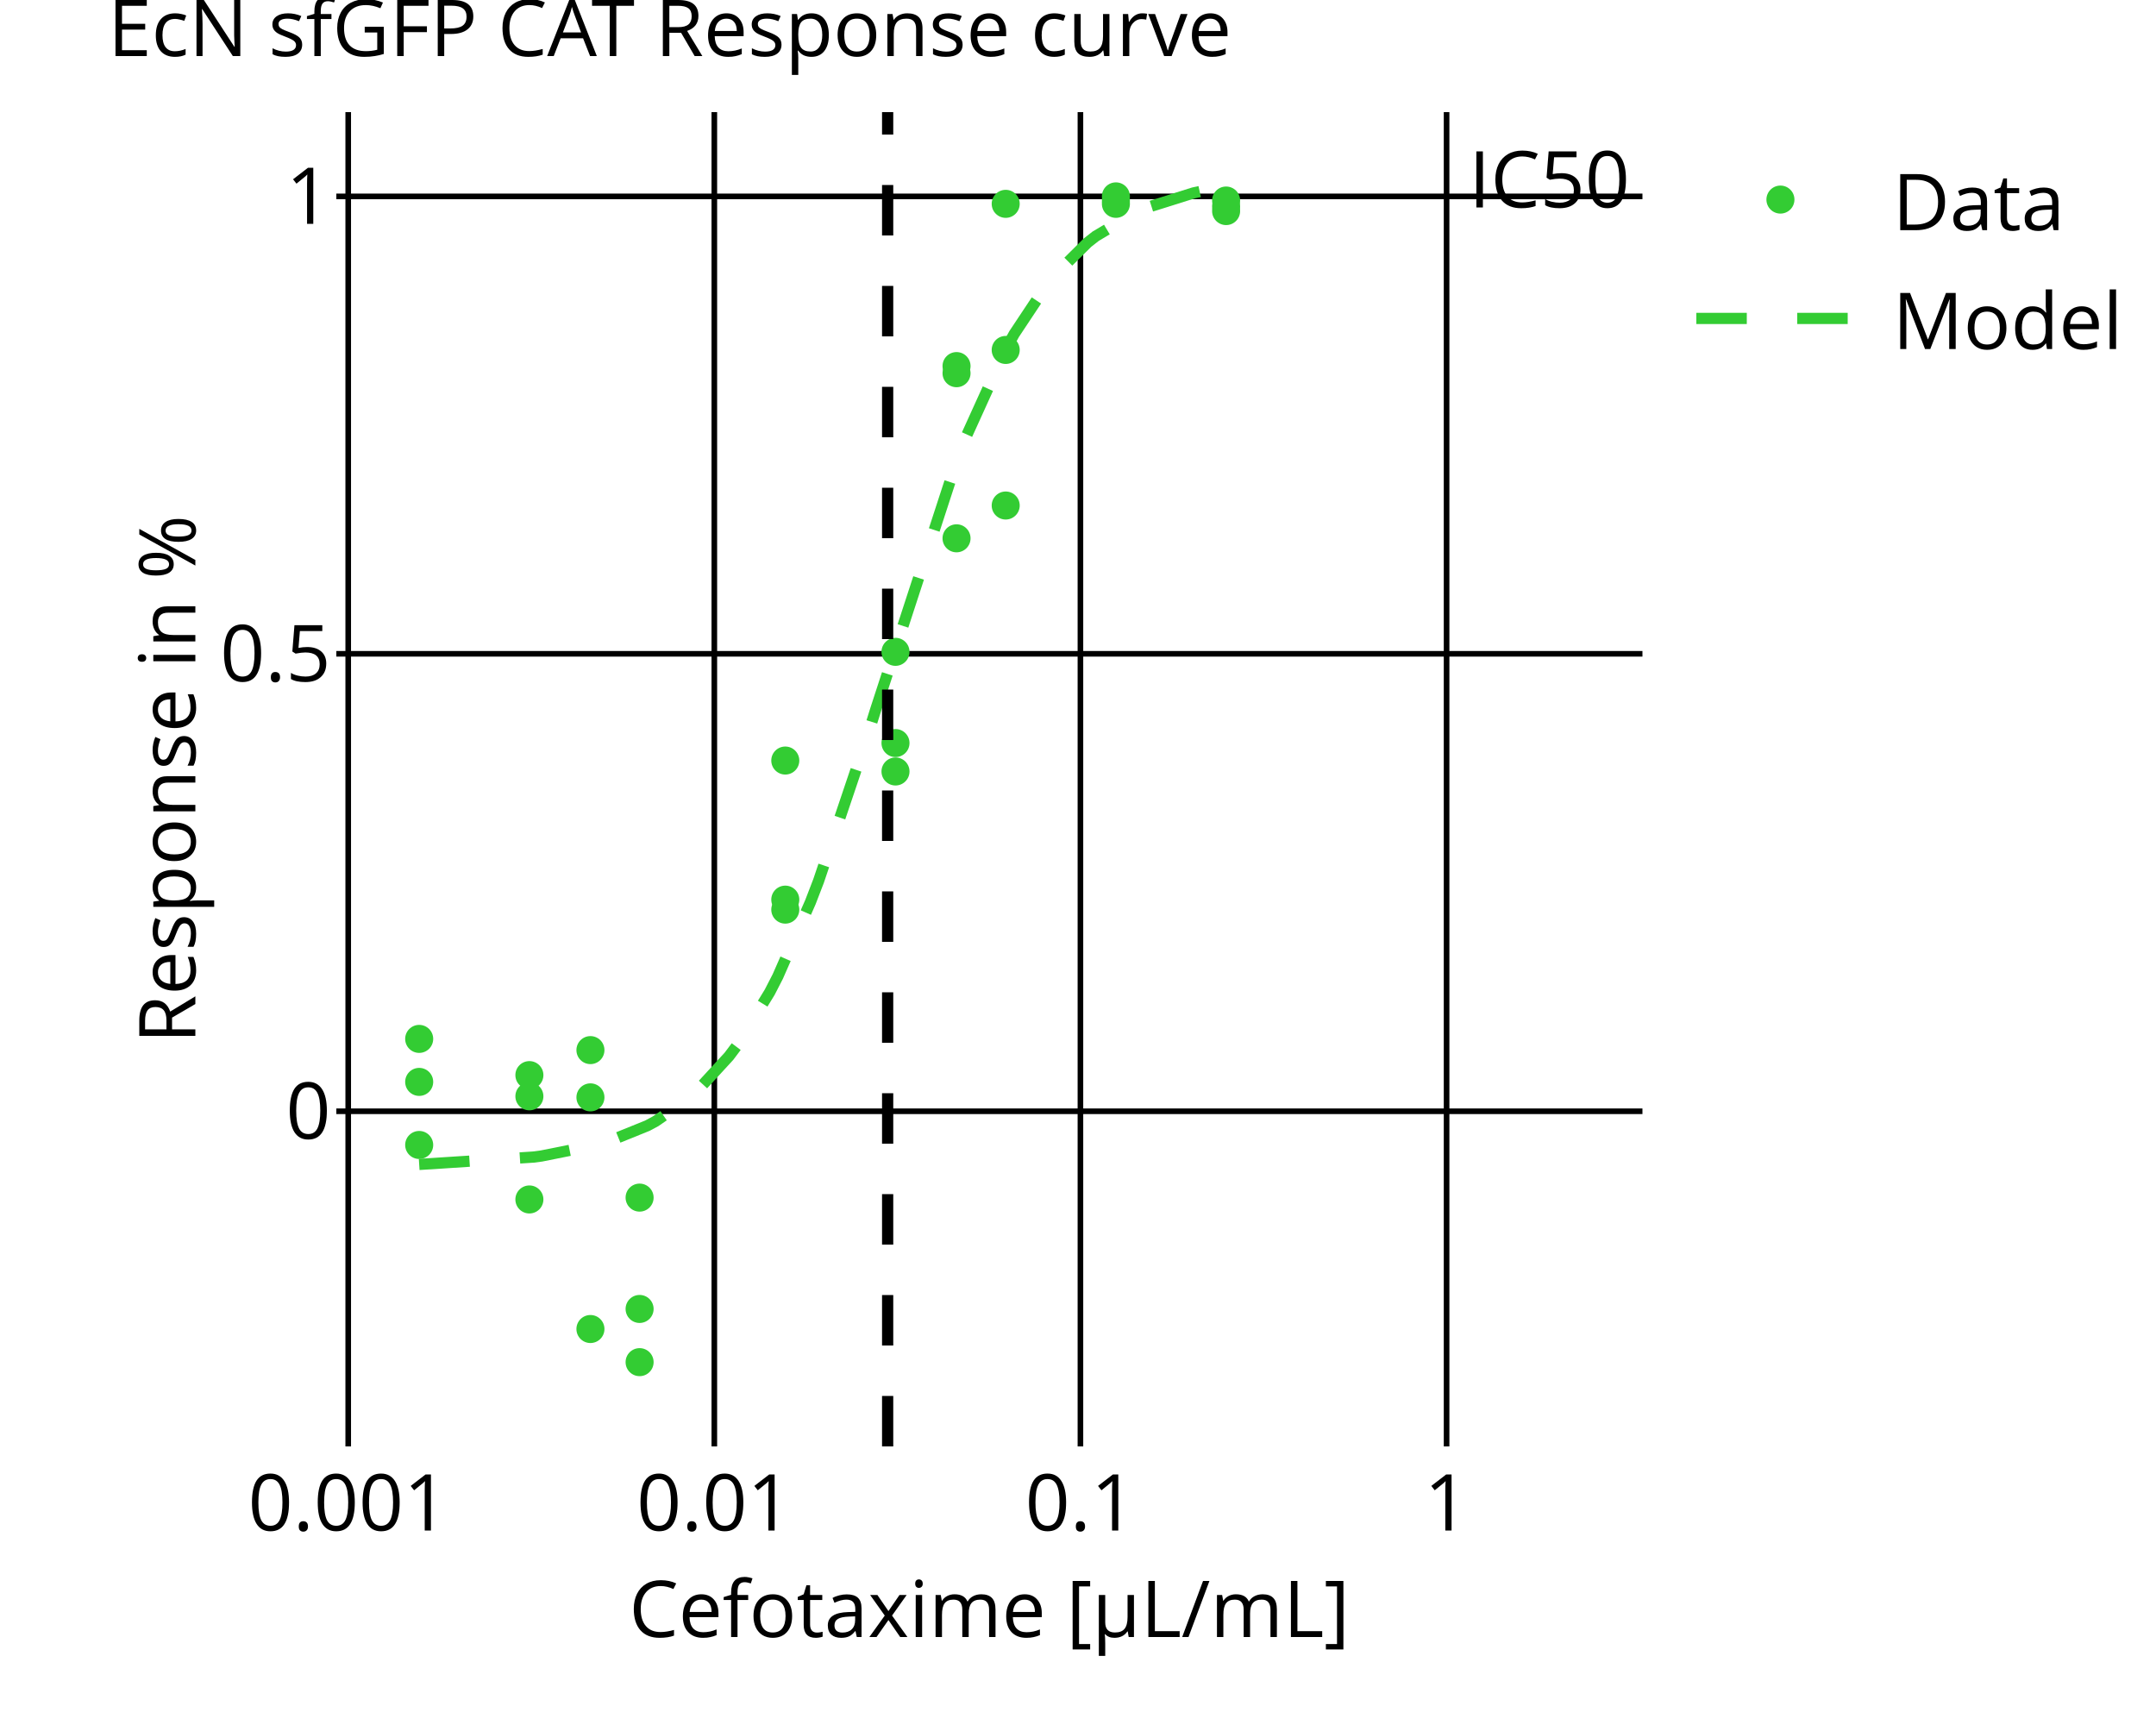
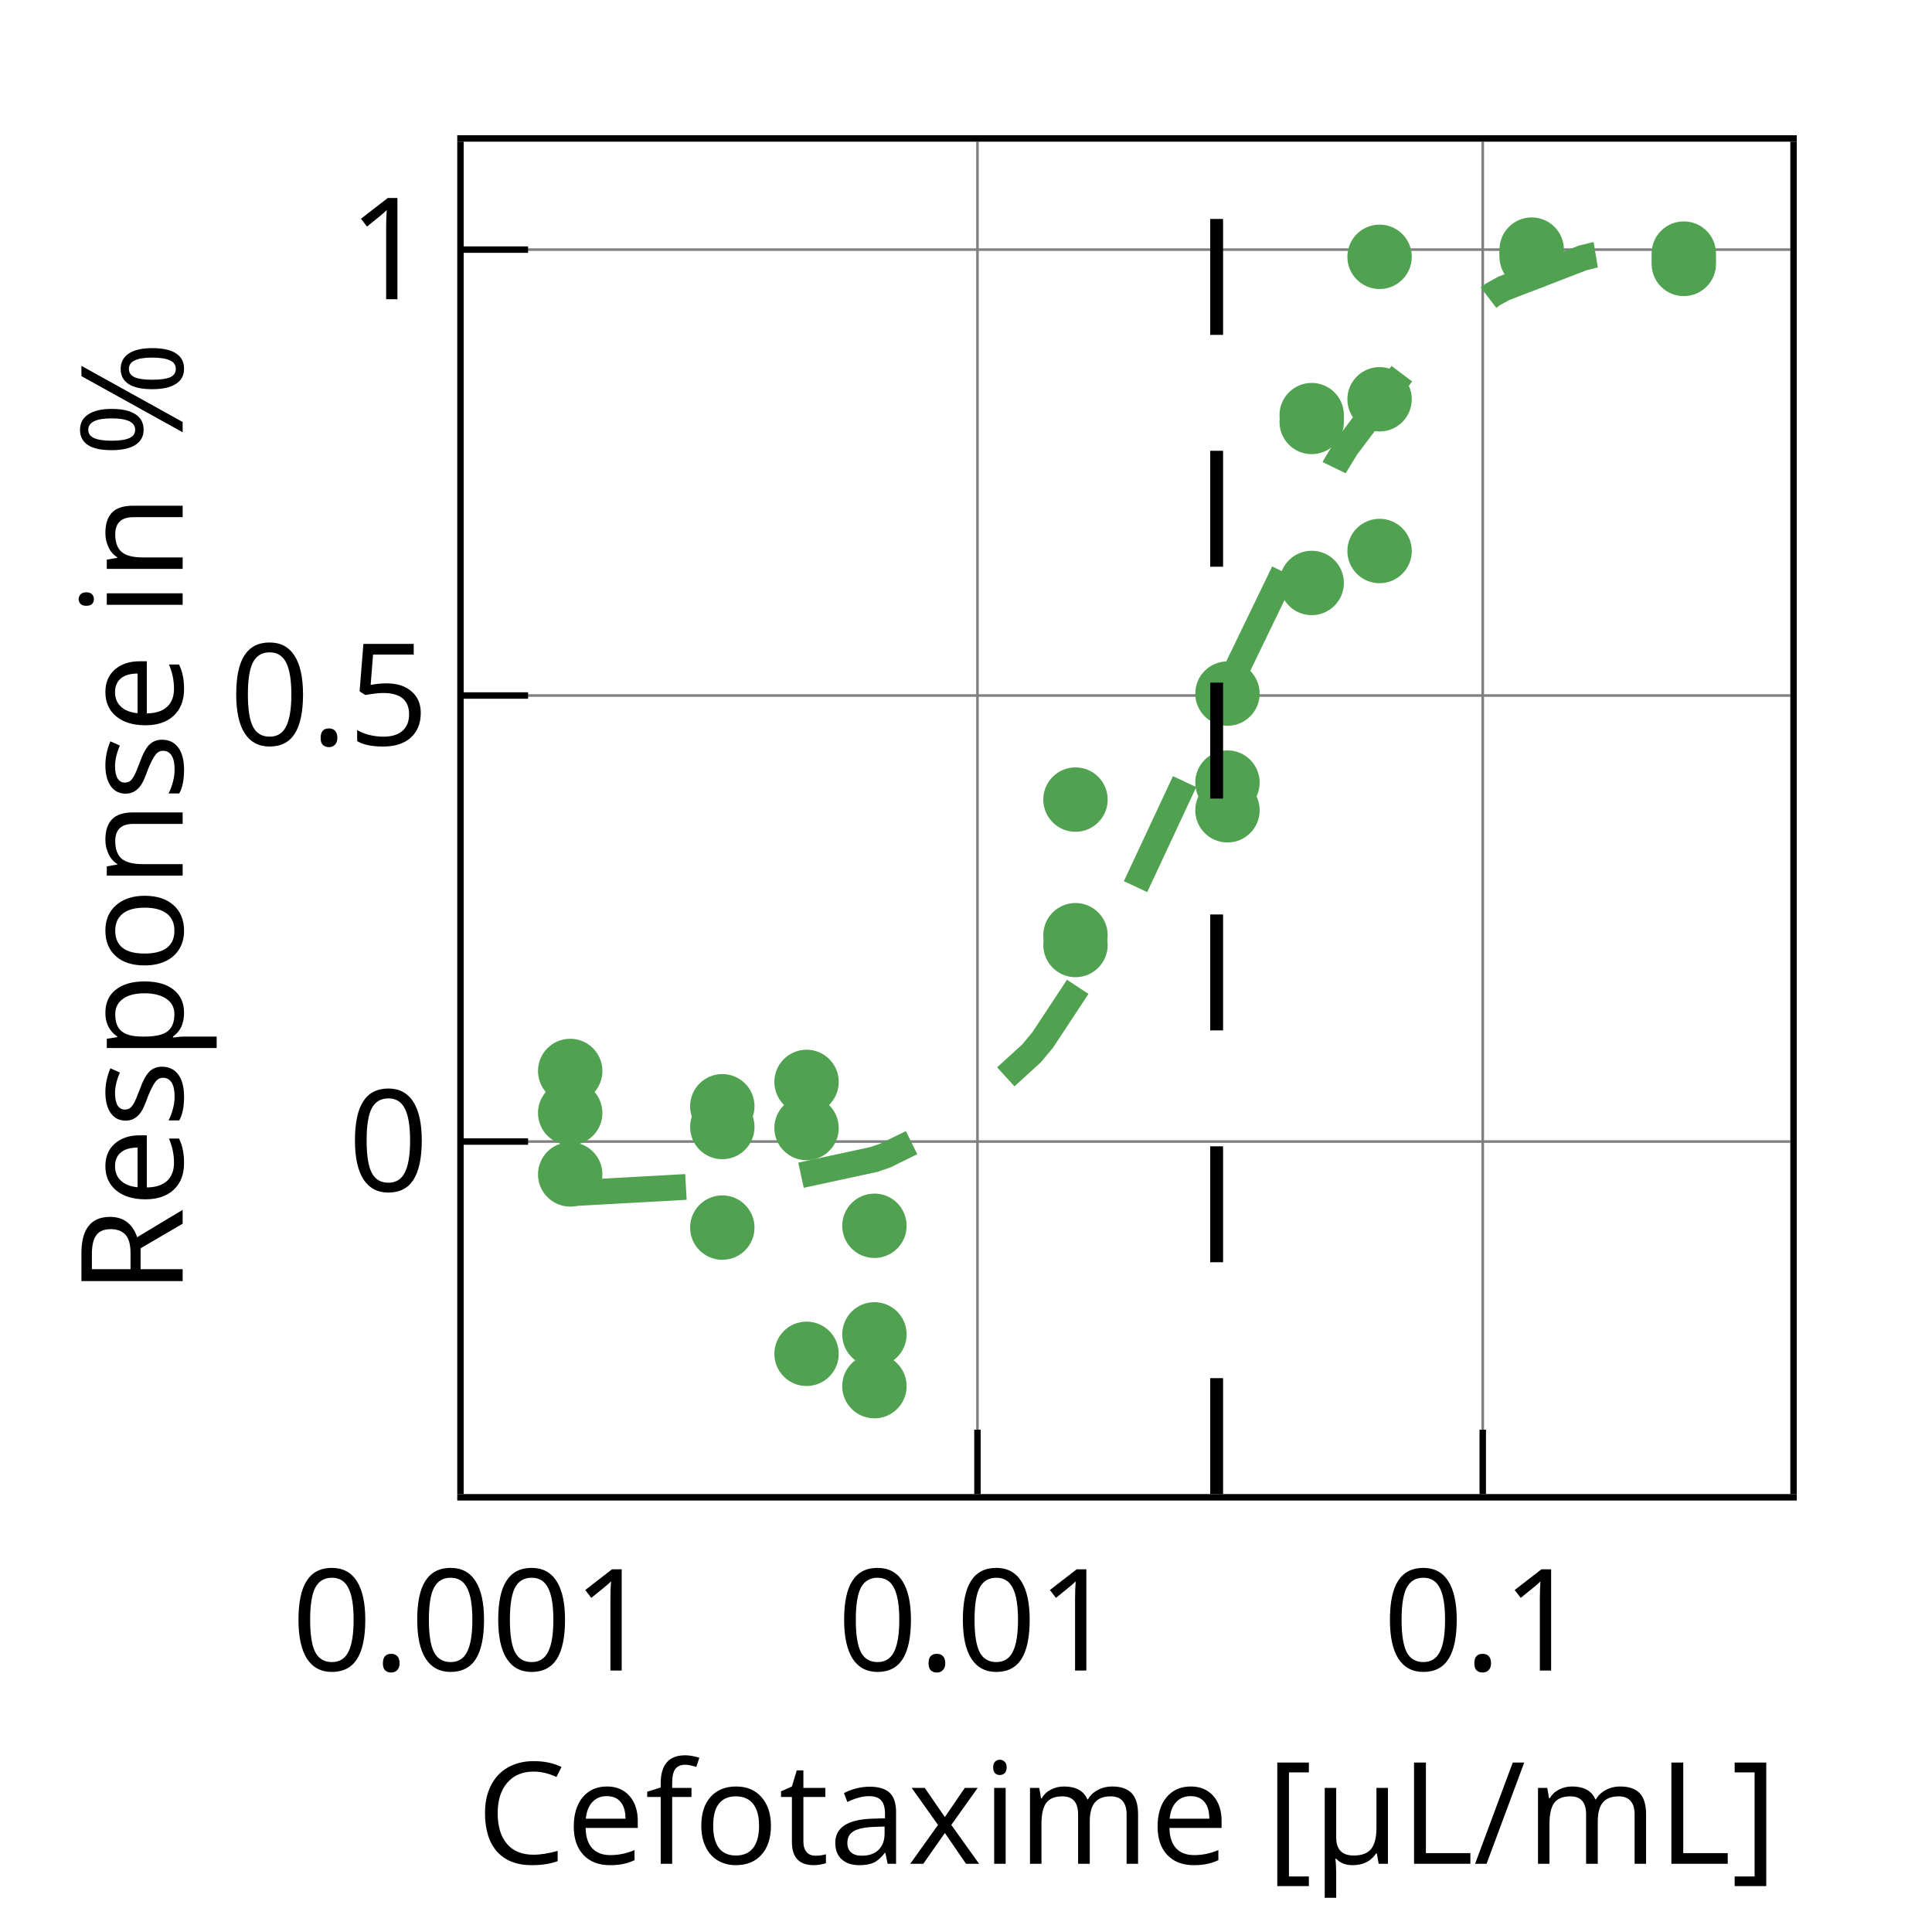
- <svg xmlns="http://www.w3.org/2000/svg" class="main-svg" width="384.615" height="307.692" style="" viewBox="0 0 384.615 307.692">
-   <rect x="0" y="0" width="384.615" height="307.692" style="fill: rgb(255, 255, 255); fill-opacity: 1;" />
-   <defs id="defs-5e2830">
+ <svg xmlns="http://www.w3.org/2000/svg" class="main-svg" width="150" height="150" style="" viewBox="0 0 150 150">
+   <rect x="0" y="0" width="150" height="150" style="fill: rgb(255, 255, 255); fill-opacity: 1;" />
+   <defs id="defs-001694">
    <g class="clips">
-       <clipPath id="clip5e2830xyplot" class="plotclip">
-         <rect width="233" height="238" />
+       <clipPath id="clip001694xyplot" class="plotclip">
+         <rect width="103" height="105" />
      </clipPath>
-       <clipPath class="axesclip" id="clip5e2830x">
-         <rect x="60" y="0" width="233" height="307.692" />
+       <clipPath class="axesclip" id="clip001694x">
+         <rect x="36" y="0" width="103" height="150" />
      </clipPath>
-       <clipPath class="axesclip" id="clip5e2830y">
-         <rect x="0" y="20" width="384.615" height="238" />
+       <clipPath class="axesclip" id="clip001694y">
+         <rect x="0" y="11" width="150" height="105" />
      </clipPath>
-       <clipPath class="axesclip" id="clip5e2830xy">
-         <rect x="60" y="20" width="233" height="238" />
+       <clipPath class="axesclip" id="clip001694xy">
+         <rect x="36" y="11" width="103" height="105" />
      </clipPath>
    </g>
    <g class="gradients" />
    <g class="patterns" />
  </defs>
  <g class="bglayer" />
  <g class="layer-below">
    <g class="imagelayer" />
    <g class="shapelayer" />
  </g>
  <g class="cartesianlayer">
    <g class="subplot xy">
      <g class="layer-subplot">
        <g class="shapelayer" />
        <g class="imagelayer" />
      </g>
      <g class="minor-gridlayer">
        <g class="x" />
        <g class="y" />
      </g>
      <g class="gridlayer">
        <g class="x">
-           <path class="xgrid crisp" transform="translate(62.12,0)" d="M0,20v238" style="stroke: rgb(0, 0, 0); stroke-opacity: 1; stroke-width: 1px;" />
-           <path class="xgrid crisp" transform="translate(127.43,0)" d="M0,20v238" style="stroke: rgb(0, 0, 0); stroke-opacity: 1; stroke-width: 1px;" />
-           <path class="xgrid crisp" transform="translate(192.74,0)" d="M0,20v238" style="stroke: rgb(0, 0, 0); stroke-opacity: 1; stroke-width: 1px;" />
-           <path class="xgrid crisp" transform="translate(258.06,0)" d="M0,20v238" style="stroke: rgb(0, 0, 0); stroke-opacity: 1; stroke-width: 1px;" />
+           <path class="xgrid crisp" transform="translate(75.89,0)" d="M0,11v105" style="stroke: rgb(128, 128, 128); stroke-opacity: 1; stroke-width: 0.2px;" />
+           <path class="xgrid crisp" transform="translate(115.12,0)" d="M0,11v105" style="stroke: rgb(128, 128, 128); stroke-opacity: 1; stroke-width: 0.2px;" />
        </g>
        <g class="y">
-           <path class="ygrid crisp" transform="translate(0,116.62)" d="M60,0h233" style="stroke: rgb(0, 0, 0); stroke-opacity: 1; stroke-width: 1px;" />
-           <path class="ygrid crisp" transform="translate(0,35.03)" d="M60,0h233" style="stroke: rgb(0, 0, 0); stroke-opacity: 1; stroke-width: 1px;" />
+           <path class="ygrid crisp" transform="translate(0,88.63)" d="M36,0h103" style="stroke: rgb(128, 128, 128); stroke-opacity: 1; stroke-width: 0.2px;" />
+           <path class="ygrid crisp" transform="translate(0,54)" d="M36,0h103" style="stroke: rgb(128, 128, 128); stroke-opacity: 1; stroke-width: 0.2px;" />
+           <path class="ygrid crisp" transform="translate(0,19.38)" d="M36,0h103" style="stroke: rgb(128, 128, 128); stroke-opacity: 1; stroke-width: 0.2px;" />
        </g>
      </g>
-       <g class="zerolinelayer">
-         <path class="yzl zl crisp" transform="translate(0,198.22)" d="M60,0h233" style="stroke: rgb(0, 0, 0); stroke-opacity: 1; stroke-width: 1px;" />
-       </g>
+       <g class="zerolinelayer" />
      <g class="layer-between">
        <g class="shapelayer" />
        <g class="imagelayer" />
      </g>
      <path class="xlines-below" />
      <path class="ylines-below" />
      <g class="overlines-below" />
      <g class="xaxislayer-below" />
      <g class="yaxislayer-below" />
      <g class="overaxes-below" />
      <g class="overplot">
-         <g class="xy" transform="translate(60,20)" clip-path="url(#clip5e2830xyplot)">
+         <g class="xy" transform="translate(36,11)" clip-path="url(#clip001694xyplot)">
          <g class="scatterlayer mlayer">
-             <g class="trace scatter tracea2fb6c" style="stroke-miterlimit: 2; opacity: 1;">
+             <g class="trace scatter trace498725" style="stroke-miterlimit: 2; opacity: 1;">
              <g class="fills" />
              <g class="errorbars" />
              <g class="lines" />
              <g class="points">
-                 <path class="point" transform="translate(14.78,165.31)" d="M2.5,0A2.5,2.5 0 1,1 0,-2.5A2.5,2.5 0 0,1 2.5,0Z" style="opacity: 1; stroke-width: 0px; fill: rgb(51, 204, 51); fill-opacity: 1;" />
-                 <path class="point" transform="translate(34.44,171.77)" d="M2.5,0A2.5,2.5 0 1,1 0,-2.5A2.5,2.5 0 0,1 2.5,0Z" style="opacity: 1; stroke-width: 0px; fill: rgb(51, 204, 51); fill-opacity: 1;" />
-                 <path class="point" transform="translate(45.33,175.74)" d="M2.5,0A2.5,2.5 0 1,1 0,-2.5A2.5,2.5 0 0,1 2.5,0Z" style="opacity: 1; stroke-width: 0px; fill: rgb(51, 204, 51); fill-opacity: 1;" />
-                 <path class="point" transform="translate(54.1,193.62)" d="M2.5,0A2.5,2.5 0 1,1 0,-2.5A2.5,2.5 0 0,1 2.5,0Z" style="opacity: 1; stroke-width: 0px; fill: rgb(51, 204, 51); fill-opacity: 1;" />
-                 <path class="point" transform="translate(80.09,140.47)" d="M2.5,0A2.5,2.5 0 1,1 0,-2.5A2.5,2.5 0 0,1 2.5,0Z" style="opacity: 1; stroke-width: 0px; fill: rgb(51, 204, 51); fill-opacity: 1;" />
-                 <path class="point" transform="translate(99.75,117.61)" d="M2.5,0A2.5,2.5 0 1,1 0,-2.5A2.5,2.5 0 0,1 2.5,0Z" style="opacity: 1; stroke-width: 0px; fill: rgb(51, 204, 51); fill-opacity: 1;" />
-                 <path class="point" transform="translate(110.64,46.57)" d="M2.5,0A2.5,2.5 0 1,1 0,-2.5A2.5,2.5 0 0,1 2.5,0Z" style="opacity: 1; stroke-width: 0px; fill: rgb(51, 204, 51); fill-opacity: 1;" />
-                 <path class="point" transform="translate(119.41,70.17)" d="M2.5,0A2.5,2.5 0 1,1 0,-2.5A2.5,2.5 0 0,1 2.5,0Z" style="opacity: 1; stroke-width: 0px; fill: rgb(51, 204, 51); fill-opacity: 1;" />
-                 <path class="point" transform="translate(139.07,15.77)" d="M2.5,0A2.5,2.5 0 1,1 0,-2.5A2.5,2.5 0 0,1 2.5,0Z" style="opacity: 1; stroke-width: 0px; fill: rgb(51, 204, 51); fill-opacity: 1;" />
-                 <path class="point" transform="translate(158.73,15.77)" d="M2.5,0A2.5,2.5 0 1,1 0,-2.5A2.5,2.5 0 0,1 2.5,0Z" style="opacity: 1; stroke-width: 0px; fill: rgb(51, 204, 51); fill-opacity: 1;" />
+                 <path class="point" transform="translate(8.27,72.15)" d="M2.5,0A2.5,2.5 0 1,1 0,-2.5A2.5,2.5 0 0,1 2.5,0Z" style="opacity: 1; stroke-width: 0px; fill: rgb(80, 162, 80); fill-opacity: 1;" />
+                 <path class="point" transform="translate(20.08,74.89)" d="M2.5,0A2.5,2.5 0 1,1 0,-2.5A2.5,2.5 0 0,1 2.5,0Z" style="opacity: 1; stroke-width: 0px; fill: rgb(80, 162, 80); fill-opacity: 1;" />
+                 <path class="point" transform="translate(26.62,76.58)" d="M2.5,0A2.5,2.5 0 1,1 0,-2.5A2.5,2.5 0 0,1 2.5,0Z" style="opacity: 1; stroke-width: 0px; fill: rgb(80, 162, 80); fill-opacity: 1;" />
+                 <path class="point" transform="translate(31.89,84.17)" d="M2.5,0A2.5,2.5 0 1,1 0,-2.5A2.5,2.5 0 0,1 2.5,0Z" style="opacity: 1; stroke-width: 0px; fill: rgb(80, 162, 80); fill-opacity: 1;" />
+                 <path class="point" transform="translate(47.5,61.61)" d="M2.5,0A2.5,2.5 0 1,1 0,-2.5A2.5,2.5 0 0,1 2.5,0Z" style="opacity: 1; stroke-width: 0px; fill: rgb(80, 162, 80); fill-opacity: 1;" />
+                 <path class="point" transform="translate(59.3,51.91)" d="M2.5,0A2.5,2.5 0 1,1 0,-2.5A2.5,2.5 0 0,1 2.5,0Z" style="opacity: 1; stroke-width: 0px; fill: rgb(80, 162, 80); fill-opacity: 1;" />
+                 <path class="point" transform="translate(65.84,21.76)" d="M2.5,0A2.5,2.5 0 1,1 0,-2.5A2.5,2.5 0 0,1 2.5,0Z" style="opacity: 1; stroke-width: 0px; fill: rgb(80, 162, 80); fill-opacity: 1;" />
+                 <path class="point" transform="translate(71.11,31.78)" d="M2.5,0A2.5,2.5 0 1,1 0,-2.5A2.5,2.5 0 0,1 2.5,0Z" style="opacity: 1; stroke-width: 0px; fill: rgb(80, 162, 80); fill-opacity: 1;" />
+                 <path class="point" transform="translate(82.92,8.69)" d="M2.5,0A2.5,2.5 0 1,1 0,-2.5A2.5,2.5 0 0,1 2.5,0Z" style="opacity: 1; stroke-width: 0px; fill: rgb(80, 162, 80); fill-opacity: 1;" />
+                 <path class="point" transform="translate(94.73,8.69)" d="M2.5,0A2.5,2.5 0 1,1 0,-2.5A2.5,2.5 0 0,1 2.5,0Z" style="opacity: 1; stroke-width: 0px; fill: rgb(80, 162, 80); fill-opacity: 1;" />
              </g>
              <g class="text" />
            </g>
-             <g class="trace scatter trace177ceb" style="stroke-miterlimit: 2; opacity: 1;">
+             <g class="trace scatter trace8056d5" style="stroke-miterlimit: 2; opacity: 1;">
              <g class="fills" />
              <g class="errorbars" />
              <g class="lines" />
              <g class="points">
-                 <path class="point" transform="translate(14.78,184.23)" d="M2.5,0A2.5,2.5 0 1,1 0,-2.5A2.5,2.5 0 0,1 2.5,0Z" style="opacity: 1; stroke-width: 0px; fill: rgb(51, 204, 51); fill-opacity: 1;" />
-                 <path class="point" transform="translate(34.44,175.55)" d="M2.5,0A2.5,2.5 0 1,1 0,-2.5A2.5,2.5 0 0,1 2.5,0Z" style="opacity: 1; stroke-width: 0px; fill: rgb(51, 204, 51); fill-opacity: 1;" />
-                 <path class="point" transform="translate(45.33,167.31)" d="M2.5,0A2.5,2.5 0 1,1 0,-2.5A2.5,2.5 0 0,1 2.5,0Z" style="opacity: 1; stroke-width: 0px; fill: rgb(51, 204, 51); fill-opacity: 1;" />
-                 <path class="point" transform="translate(54.1,222.97)" d="M2.5,0A2.5,2.5 0 1,1 0,-2.5A2.5,2.5 0 0,1 2.5,0Z" style="opacity: 1; stroke-width: 0px; fill: rgb(51, 204, 51); fill-opacity: 1;" />
-                 <path class="point" transform="translate(80.09,115.66)" d="M2.5,0A2.5,2.5 0 1,1 0,-2.5A2.5,2.5 0 0,1 2.5,0Z" style="opacity: 1; stroke-width: 0px; fill: rgb(51, 204, 51); fill-opacity: 1;" />
-                 <path class="point" transform="translate(99.75,112.54)" d="M2.5,0A2.5,2.5 0 1,1 0,-2.5A2.5,2.5 0 0,1 2.5,0Z" style="opacity: 1; stroke-width: 0px; fill: rgb(51, 204, 51); fill-opacity: 1;" />
-                 <path class="point" transform="translate(110.64,45.3)" d="M2.5,0A2.5,2.5 0 1,1 0,-2.5A2.5,2.5 0 0,1 2.5,0Z" style="opacity: 1; stroke-width: 0px; fill: rgb(51, 204, 51); fill-opacity: 1;" />
-                 <path class="point" transform="translate(119.41,16.36)" d="M2.5,0A2.5,2.5 0 1,1 0,-2.5A2.5,2.5 0 0,1 2.5,0Z" style="opacity: 1; stroke-width: 0px; fill: rgb(51, 204, 51); fill-opacity: 1;" />
-                 <path class="point" transform="translate(139.07,16.36)" d="M2.5,0A2.5,2.5 0 1,1 0,-2.5A2.5,2.5 0 0,1 2.5,0Z" style="opacity: 1; stroke-width: 0px; fill: rgb(51, 204, 51); fill-opacity: 1;" />
-                 <path class="point" transform="translate(158.73,16.81)" d="M2.5,0A2.5,2.5 0 1,1 0,-2.5A2.5,2.5 0 0,1 2.5,0Z" style="opacity: 1; stroke-width: 0px; fill: rgb(51, 204, 51); fill-opacity: 1;" />
+                 <path class="point" transform="translate(8.27,80.18)" d="M2.5,0A2.5,2.5 0 1,1 0,-2.5A2.5,2.5 0 0,1 2.5,0Z" style="opacity: 1; stroke-width: 0px; fill: rgb(80, 162, 80); fill-opacity: 1;" />
+                 <path class="point" transform="translate(20.08,76.5)" d="M2.5,0A2.5,2.5 0 1,1 0,-2.5A2.5,2.5 0 0,1 2.5,0Z" style="opacity: 1; stroke-width: 0px; fill: rgb(80, 162, 80); fill-opacity: 1;" />
+                 <path class="point" transform="translate(26.62,73)" d="M2.5,0A2.5,2.5 0 1,1 0,-2.5A2.5,2.5 0 0,1 2.5,0Z" style="opacity: 1; stroke-width: 0px; fill: rgb(80, 162, 80); fill-opacity: 1;" />
+                 <path class="point" transform="translate(31.89,96.62)" d="M2.5,0A2.5,2.5 0 1,1 0,-2.5A2.5,2.5 0 0,1 2.5,0Z" style="opacity: 1; stroke-width: 0px; fill: rgb(80, 162, 80); fill-opacity: 1;" />
+                 <path class="point" transform="translate(47.5,51.08)" d="M2.5,0A2.5,2.5 0 1,1 0,-2.5A2.5,2.5 0 0,1 2.5,0Z" style="opacity: 1; stroke-width: 0px; fill: rgb(80, 162, 80); fill-opacity: 1;" />
+                 <path class="point" transform="translate(59.3,49.76)" d="M2.5,0A2.5,2.5 0 1,1 0,-2.5A2.5,2.5 0 0,1 2.5,0Z" style="opacity: 1; stroke-width: 0px; fill: rgb(80, 162, 80); fill-opacity: 1;" />
+                 <path class="point" transform="translate(65.84,21.23)" d="M2.5,0A2.5,2.5 0 1,1 0,-2.5A2.5,2.5 0 0,1 2.5,0Z" style="opacity: 1; stroke-width: 0px; fill: rgb(80, 162, 80); fill-opacity: 1;" />
+                 <path class="point" transform="translate(71.11,8.94)" d="M2.5,0A2.5,2.5 0 1,1 0,-2.5A2.5,2.5 0 0,1 2.5,0Z" style="opacity: 1; stroke-width: 0px; fill: rgb(80, 162, 80); fill-opacity: 1;" />
+                 <path class="point" transform="translate(82.92,8.94)" d="M2.5,0A2.5,2.5 0 1,1 0,-2.5A2.5,2.5 0 0,1 2.5,0Z" style="opacity: 1; stroke-width: 0px; fill: rgb(80, 162, 80); fill-opacity: 1;" />
+                 <path class="point" transform="translate(94.73,9.13)" d="M2.5,0A2.5,2.5 0 1,1 0,-2.5A2.5,2.5 0 0,1 2.5,0Z" style="opacity: 1; stroke-width: 0px; fill: rgb(80, 162, 80); fill-opacity: 1;" />
              </g>
              <g class="text" />
            </g>
-             <g class="trace scatter trace20f1f6" style="stroke-miterlimit: 2; opacity: 1;">
+             <g class="trace scatter trace552b9f" style="stroke-miterlimit: 2; opacity: 1;">
              <g class="fills" />
              <g class="errorbars" />
              <g class="lines" />
              <g class="points">
-                 <path class="point" transform="translate(14.78,172.98)" d="M2.5,0A2.5,2.5 0 1,1 0,-2.5A2.5,2.5 0 0,1 2.5,0Z" style="opacity: 1; stroke-width: 0px; fill: rgb(51, 204, 51); fill-opacity: 1;" />
-                 <path class="point" transform="translate(34.44,193.95)" d="M2.5,0A2.5,2.5 0 1,1 0,-2.5A2.5,2.5 0 0,1 2.5,0Z" style="opacity: 1; stroke-width: 0px; fill: rgb(51, 204, 51); fill-opacity: 1;" />
-                 <path class="point" transform="translate(45.33,217.06)" d="M2.5,0A2.5,2.5 0 1,1 0,-2.5A2.5,2.5 0 0,1 2.5,0Z" style="opacity: 1; stroke-width: 0px; fill: rgb(51, 204, 51); fill-opacity: 1;" />
-                 <path class="point" transform="translate(54.1,213.48)" d="M2.5,0A2.5,2.5 0 1,1 0,-2.5A2.5,2.5 0 0,1 2.5,0Z" style="opacity: 1; stroke-width: 0px; fill: rgb(51, 204, 51); fill-opacity: 1;" />
-                 <path class="point" transform="translate(80.09,142.25)" d="M2.5,0A2.5,2.5 0 1,1 0,-2.5A2.5,2.5 0 0,1 2.5,0Z" style="opacity: 1; stroke-width: 0px; fill: rgb(51, 204, 51); fill-opacity: 1;" />
-                 <path class="point" transform="translate(99.75,96.27)" d="M2.5,0A2.5,2.5 0 1,1 0,-2.5A2.5,2.5 0 0,1 2.5,0Z" style="opacity: 1; stroke-width: 0px; fill: rgb(51, 204, 51); fill-opacity: 1;" />
-                 <path class="point" transform="translate(110.64,76.02)" d="M2.5,0A2.5,2.5 0 1,1 0,-2.5A2.5,2.5 0 0,1 2.5,0Z" style="opacity: 1; stroke-width: 0px; fill: rgb(51, 204, 51); fill-opacity: 1;" />
-                 <path class="point" transform="translate(119.41,42.42)" d="M2.5,0A2.5,2.5 0 1,1 0,-2.5A2.5,2.5 0 0,1 2.5,0Z" style="opacity: 1; stroke-width: 0px; fill: rgb(51, 204, 51); fill-opacity: 1;" />
-                 <path class="point" transform="translate(139.07,15.03)" d="M2.5,0A2.5,2.5 0 1,1 0,-2.5A2.5,2.5 0 0,1 2.5,0Z" style="opacity: 1; stroke-width: 0px; fill: rgb(51, 204, 51); fill-opacity: 1;" />
-                 <path class="point" transform="translate(158.73,17.65)" d="M2.5,0A2.5,2.5 0 1,1 0,-2.5A2.5,2.5 0 0,1 2.5,0Z" style="opacity: 1; stroke-width: 0px; fill: rgb(51, 204, 51); fill-opacity: 1;" />
+                 <path class="point" transform="translate(8.27,75.41)" d="M2.5,0A2.5,2.5 0 1,1 0,-2.5A2.5,2.5 0 0,1 2.5,0Z" style="opacity: 1; stroke-width: 0px; fill: rgb(80, 162, 80); fill-opacity: 1;" />
+                 <path class="point" transform="translate(20.08,84.31)" d="M2.5,0A2.5,2.5 0 1,1 0,-2.5A2.5,2.5 0 0,1 2.5,0Z" style="opacity: 1; stroke-width: 0px; fill: rgb(80, 162, 80); fill-opacity: 1;" />
+                 <path class="point" transform="translate(26.62,94.11)" d="M2.5,0A2.5,2.5 0 1,1 0,-2.5A2.5,2.5 0 0,1 2.5,0Z" style="opacity: 1; stroke-width: 0px; fill: rgb(80, 162, 80); fill-opacity: 1;" />
+                 <path class="point" transform="translate(31.89,92.6)" d="M2.5,0A2.5,2.5 0 1,1 0,-2.5A2.5,2.5 0 0,1 2.5,0Z" style="opacity: 1; stroke-width: 0px; fill: rgb(80, 162, 80); fill-opacity: 1;" />
+                 <path class="point" transform="translate(47.5,62.37)" d="M2.5,0A2.5,2.5 0 1,1 0,-2.5A2.5,2.5 0 0,1 2.5,0Z" style="opacity: 1; stroke-width: 0px; fill: rgb(80, 162, 80); fill-opacity: 1;" />
+                 <path class="point" transform="translate(59.3,42.85)" d="M2.5,0A2.5,2.5 0 1,1 0,-2.5A2.5,2.5 0 0,1 2.5,0Z" style="opacity: 1; stroke-width: 0px; fill: rgb(80, 162, 80); fill-opacity: 1;" />
+                 <path class="point" transform="translate(65.84,34.26)" d="M2.5,0A2.5,2.5 0 1,1 0,-2.5A2.5,2.5 0 0,1 2.5,0Z" style="opacity: 1; stroke-width: 0px; fill: rgb(80, 162, 80); fill-opacity: 1;" />
+                 <path class="point" transform="translate(71.11,20)" d="M2.5,0A2.5,2.5 0 1,1 0,-2.5A2.5,2.5 0 0,1 2.5,0Z" style="opacity: 1; stroke-width: 0px; fill: rgb(80, 162, 80); fill-opacity: 1;" />
+                 <path class="point" transform="translate(82.92,8.38)" d="M2.5,0A2.5,2.5 0 1,1 0,-2.5A2.5,2.5 0 0,1 2.5,0Z" style="opacity: 1; stroke-width: 0px; fill: rgb(80, 162, 80); fill-opacity: 1;" />
+                 <path class="point" transform="translate(94.73,9.49)" d="M2.5,0A2.5,2.5 0 1,1 0,-2.5A2.5,2.5 0 0,1 2.5,0Z" style="opacity: 1; stroke-width: 0px; fill: rgb(80, 162, 80); fill-opacity: 1;" />
              </g>
              <g class="text" />
            </g>
-             <g class="trace scatter trace4e4bfc" style="stroke-miterlimit: 2; opacity: 1;">
+             <g class="trace scatter trace487eb3" style="stroke-miterlimit: 2; opacity: 1;">
              <g class="fills" />
              <g class="errorbars" />
              <g class="lines">
-                 <path class="js-line" d="M14.78,187.7L35.13,186.39L36.59,186.2L46.77,184.16L48.22,183.73L55.49,180.79L56.94,180.01L62.76,176L64.22,174.74L70.03,168.42L71.49,166.48L77.3,157L78.76,154.16L84.57,140.92L86.03,137.13L94.75,111.27L96.21,106.6L110.75,61.99L112.2,58.21L119.47,42.19L120.93,39.56L126.74,30.81L128.2,29.03L134.01,23.27L135.47,22.13L142.74,17.79L144.19,17.15L152.92,14.41L154.37,14.1L158.73,13.33" style="vector-effect: none; fill: none; stroke: rgb(51, 204, 51); stroke-opacity: 1; stroke-dasharray: 9px, 9px; stroke-width: 2px; opacity: 1;" />
+                 <path class="js-line" d="M8.27,81.65L23.12,80.83L23.99,80.72L31.85,79.02L32.73,78.72L37.96,76.15L38.84,75.57L44.08,70.79L44.95,69.75L50.19,61.8L51.06,60.2L58.05,45.24L58.92,43.24L67.65,25.18L68.53,23.74L73.77,16.78L74.64,15.89L79.88,11.87L80.75,11.39L86.87,9.03L87.74,8.81L94.73,7.65" style="vector-effect: none; fill: none; stroke: rgb(80, 162, 80); stroke-opacity: 1; stroke-dasharray: 9px, 9px; stroke-width: 2px; opacity: 1;" />
              </g>
              <g class="points" />
              <g class="text" />
            </g>
          </g>
        </g>
      </g>
-       <path class="xlines-above crisp" d="M0,0" style="fill: none;" />
-       <path class="ylines-above crisp" d="M0,0" style="fill: none;" />
+       <path class="xlines-above crisp" d="M35.5,116.25H139.5M35.5,10.75H139.5" style="fill: none; stroke-width: 0.5px; stroke: rgb(0, 0, 0); stroke-opacity: 1;" />
+       <path class="ylines-above crisp" d="M35.75,11V116M139.25,11V116" style="fill: none; stroke-width: 0.5px; stroke: rgb(0, 0, 0); stroke-opacity: 1;" />
      <g class="overlines-above" />
      <g class="xaxislayer-above">
+         <path class="xtick ticks crisp" d="M0,116v-5" transform="translate(75.89,0)" style="stroke: rgb(0, 0, 0); stroke-opacity: 1; stroke-width: 0.5px;" />
+         <path class="xtick ticks crisp" d="M0,116v-5" transform="translate(115.12,0)" style="stroke: rgb(0, 0, 0); stroke-opacity: 1; stroke-width: 0.5px;" />
        <g class="xtick">
-           <text text-anchor="middle" x="0" y="273" transform="translate(62.12,0)" style="font-family: 'Open Sans', verdana, arial, sans-serif; font-size: 14px; fill: rgb(0, 0, 0); fill-opacity: 1; white-space: pre; opacity: 1;">0.001</text>
+           <text text-anchor="middle" x="0" y="129.7" transform="translate(36.67,0)" style="font-family: 'Open Sans', verdana, arial, sans-serif; font-size: 11px; fill: rgb(0, 0, 0); fill-opacity: 1; white-space: pre; opacity: 1;">0.001</text>
        </g>
        <g class="xtick">
-           <text text-anchor="middle" x="0" y="273" style="font-family: 'Open Sans', verdana, arial, sans-serif; font-size: 14px; fill: rgb(0, 0, 0); fill-opacity: 1; white-space: pre; opacity: 1;" transform="translate(127.43,0)">0.01</text>
+           <text text-anchor="middle" x="0" y="129.7" style="font-family: 'Open Sans', verdana, arial, sans-serif; font-size: 11px; fill: rgb(0, 0, 0); fill-opacity: 1; white-space: pre; opacity: 1;" transform="translate(75.89,0)">0.01</text>
        </g>
        <g class="xtick">
-           <text text-anchor="middle" x="0" y="273" style="font-family: 'Open Sans', verdana, arial, sans-serif; font-size: 14px; fill: rgb(0, 0, 0); fill-opacity: 1; white-space: pre; opacity: 1;" transform="translate(192.74,0)">0.1</text>
-         </g>
-         <g class="xtick">
-           <text text-anchor="middle" x="0" y="273" style="font-family: 'Open Sans', verdana, arial, sans-serif; font-size: 14px; fill: rgb(0, 0, 0); fill-opacity: 1; white-space: pre; opacity: 1;" transform="translate(258.06,0)">1</text>
+           <text text-anchor="middle" x="0" y="129.7" style="font-family: 'Open Sans', verdana, arial, sans-serif; font-size: 11px; fill: rgb(0, 0, 0); fill-opacity: 1; white-space: pre; opacity: 1;" transform="translate(115.12,0)">0.1</text>
        </g>
      </g>
      <g class="yaxislayer-above">
+         <path class="ytick ticks crisp" d="M36,0h5" transform="translate(0,88.63)" style="stroke: rgb(0, 0, 0); stroke-opacity: 1; stroke-width: 0.5px;" />
+         <path class="ytick ticks crisp" d="M36,0h5" transform="translate(0,54)" style="stroke: rgb(0, 0, 0); stroke-opacity: 1; stroke-width: 0.5px;" />
+         <path class="ytick ticks crisp" d="M36,0h5" transform="translate(0,19.38)" style="stroke: rgb(0, 0, 0); stroke-opacity: 1; stroke-width: 0.5px;" />
        <g class="ytick">
-           <text text-anchor="end" x="59" y="4.9" transform="translate(0,198.22)" style="font-family: 'Open Sans', verdana, arial, sans-serif; font-size: 14px; fill: rgb(0, 0, 0); fill-opacity: 1; white-space: pre; opacity: 1;">0</text>
+           <text text-anchor="end" x="33.3" y="3.85" transform="translate(0,88.63)" style="font-family: 'Open Sans', verdana, arial, sans-serif; font-size: 11px; fill: rgb(0, 0, 0); fill-opacity: 1; white-space: pre; opacity: 1;">0</text>
        </g>
        <g class="ytick">
-           <text text-anchor="end" x="59" y="4.9" style="font-family: 'Open Sans', verdana, arial, sans-serif; font-size: 14px; fill: rgb(0, 0, 0); fill-opacity: 1; white-space: pre; opacity: 1;" transform="translate(0,116.62)">0.5</text>
+           <text text-anchor="end" x="33.3" y="3.85" style="font-family: 'Open Sans', verdana, arial, sans-serif; font-size: 11px; fill: rgb(0, 0, 0); fill-opacity: 1; white-space: pre; opacity: 1;" transform="translate(0,54)">0.5</text>
        </g>
        <g class="ytick">
-           <text text-anchor="end" x="59" y="4.9" style="font-family: 'Open Sans', verdana, arial, sans-serif; font-size: 14px; fill: rgb(0, 0, 0); fill-opacity: 1; white-space: pre; opacity: 1;" transform="translate(0,35.03)">1</text>
+           <text text-anchor="end" x="33.3" y="3.85" style="font-family: 'Open Sans', verdana, arial, sans-serif; font-size: 11px; fill: rgb(0, 0, 0); fill-opacity: 1; white-space: pre; opacity: 1;" transform="translate(0,19.38)">1</text>
        </g>
      </g>
      <g class="overaxes-above" />
    </g>
  </g>
  <g class="polarlayer" />
  <g class="smithlayer" />
  <g class="ternarylayer" />
  <g class="geolayer" />
  <g class="funnelarealayer" />
  <g class="pielayer" />
  <g class="iciclelayer" />
  <g class="treemaplayer" />
  <g class="sunburstlayer" />
  <g class="glimages" />
-   <defs id="topdefs-5e2830">
+   <defs id="topdefs-001694">
    <g class="clips" />
-     <clipPath id="legend5e2830">
-       <rect width="87" height="53" x="0" y="0" />
-     </clipPath>
  </defs>
  <g class="layer-above">
    <g class="imagelayer" />
    <g class="shapelayer">
-       <g class="shape-group" data-index="0" clip-path="url(#clip5e2830x)">
-         <path data-index="0" fill-rule="evenodd" d="M158.35,258L158.35,20" style="opacity: 1; stroke: rgb(0, 0, 0); stroke-opacity: 1; fill: rgb(0, 0, 0); fill-opacity: 0; stroke-dasharray: 9px, 9px; stroke-width: 2px;" />
+       <g class="shape-group" data-index="0" clip-path="url(#clip001694x)">
+         <path data-index="0" fill-rule="evenodd" d="M94.46,116L94.46,11" style="opacity: 1; stroke: rgb(0, 0, 0); stroke-opacity: 1; fill: rgb(0, 0, 0); fill-opacity: 0; stroke-dasharray: 9px, 9px; stroke-width: 1px;" />
      </g>
    </g>
  </g>
  <g class="infolayer">
-     <g class="legend" pointer-events="all" transform="translate(297.6154,20)">
-       <rect class="bg" shape-rendering="crispEdges" style="stroke: rgb(68, 68, 68); stroke-opacity: 1; fill: rgb(255, 255, 255); fill-opacity: 1; stroke-width: 0px;" width="87" height="53" x="0" y="0" />
-       <g class="scrollbox" transform="" clip-path="url(#legend5e2830)">
-         <g class="groups">
-           <g class="traces" transform="translate(0,15.6)" style="opacity: 1;">
-             <text class="legendtext" text-anchor="start" x="40" y="5.46" style="font-family: 'Open Sans', verdana, arial, sans-serif; font-size: 14px; fill: rgb(0, 0, 0); fill-opacity: 1; white-space: pre;">Data</text>
-             <g class="layers" style="opacity: 1;">
-               <g class="legendfill" />
-               <g class="legendlines" />
-               <g class="legendsymbols">
-                 <g class="legendpoints">
-                   <path class="scatterpts" transform="translate(20,0)" d="M2.5,0A2.5,2.5 0 1,1 0,-2.5A2.5,2.5 0 0,1 2.5,0Z" style="opacity: 1; stroke-width: 0px; fill: rgb(51, 204, 51); fill-opacity: 1;" />
-                 </g>
-               </g>
-             </g>
-             <rect class="legendtoggle" x="0" y="-10.6" width="81.078" height="21.2" style="fill: rgb(0, 0, 0); fill-opacity: 0;" />
-           </g>
-           <g class="traces" transform="translate(0,36.8)" style="opacity: 1;">
-             <text class="legendtext" text-anchor="start" x="40" y="5.46" style="font-family: 'Open Sans', verdana, arial, sans-serif; font-size: 14px; fill: rgb(0, 0, 0); fill-opacity: 1; white-space: pre;">Model</text>
-             <g class="layers" style="opacity: 1;">
-               <g class="legendfill" />
-               <g class="legendlines">
-                 <path class="js-line" d="M5,0h30" style="fill: none; stroke: rgb(51, 204, 51); stroke-opacity: 1; stroke-dasharray: 9px, 9px; stroke-width: 2px;" />
-               </g>
-               <g class="legendsymbols">
-                 <g class="legendpoints" />
-               </g>
-             </g>
-             <rect class="legendtoggle" x="0" y="-10.6" width="81.078" height="21.2" style="fill: rgb(0, 0, 0); fill-opacity: 0;" />
-           </g>
-         </g>
-       </g>
-       <rect class="scrollbar" rx="20" ry="3" width="0" height="0" style="fill: rgb(128, 139, 164); fill-opacity: 1;" x="0" y="0" />
-     </g>
-     <g class="g-gtitle">
-       <text class="gtitle" x="19.231" y="10" text-anchor="start" dy="0em" style="opacity: 1; font-family: 'Open Sans', verdana, arial, sans-serif; font-size: 14px; fill: rgb(0, 0, 0); fill-opacity: 1; white-space: pre;">EcN sfGFP CAT Response curve</text>
-     </g>
-     <g class="g-xtitle" transform="translate(0,5.7)">
-       <text class="xtitle" x="176.5" y="286.3" text-anchor="middle" style="opacity: 1; font-family: 'Open Sans', verdana, arial, sans-serif; font-size: 14px; fill: rgb(0, 0, 0); fill-opacity: 1; white-space: pre;">Cefotaxime [µL/mL]</text>
+     <g class="g-gtitle" />
+     <g class="g-xtitle" transform="translate(0,4.55)">
+       <text class="xtitle" x="87.5" y="140.153" text-anchor="middle" style="opacity: 1; font-family: 'Open Sans', verdana, arial, sans-serif; font-size: 11px; fill: rgb(0, 0, 0); fill-opacity: 1; white-space: pre;">Cefotaxime [µL/mL]</text>
    </g>
    <g class="g-ytitle">
-       <text class="ytitle" transform="rotate(-90,34.85,139)" x="34.85" y="139" text-anchor="middle" style="opacity: 1; font-family: 'Open Sans', verdana, arial, sans-serif; font-size: 14px; fill: rgb(0, 0, 0); fill-opacity: 1; white-space: pre;">Response in %</text>
-     </g>
-     <g class="annotation" data-index="0" style="opacity: 1;">
-       <g class="annotation-text-g" transform="rotate(0,276.5,31.5)">
-         <g class="cursor-pointer" transform="translate(260,20)">
-           <rect class="bg" x="0.5" y="0.5" width="32" height="22" style="stroke-width: 1px; stroke: rgb(0, 0, 0); stroke-opacity: 0; fill: rgb(0, 0, 0); fill-opacity: 0;" />
-           <text class="annotation-text" text-anchor="middle" x="16.375" y="17" style="font-family: 'Open Sans', verdana, arial, sans-serif; font-size: 14px; fill: rgb(0, 0, 0); fill-opacity: 1; white-space: pre;">IC50</text>
-         </g>
-       </g>
+       <text class="ytitle" transform="rotate(-90,14.18125,63.5)" x="14.181" y="63.5" text-anchor="middle" style="opacity: 1; font-family: 'Open Sans', verdana, arial, sans-serif; font-size: 11px; fill: rgb(0, 0, 0); fill-opacity: 1; white-space: pre;">Response in %</text>
    </g>
  </g>
</svg>
